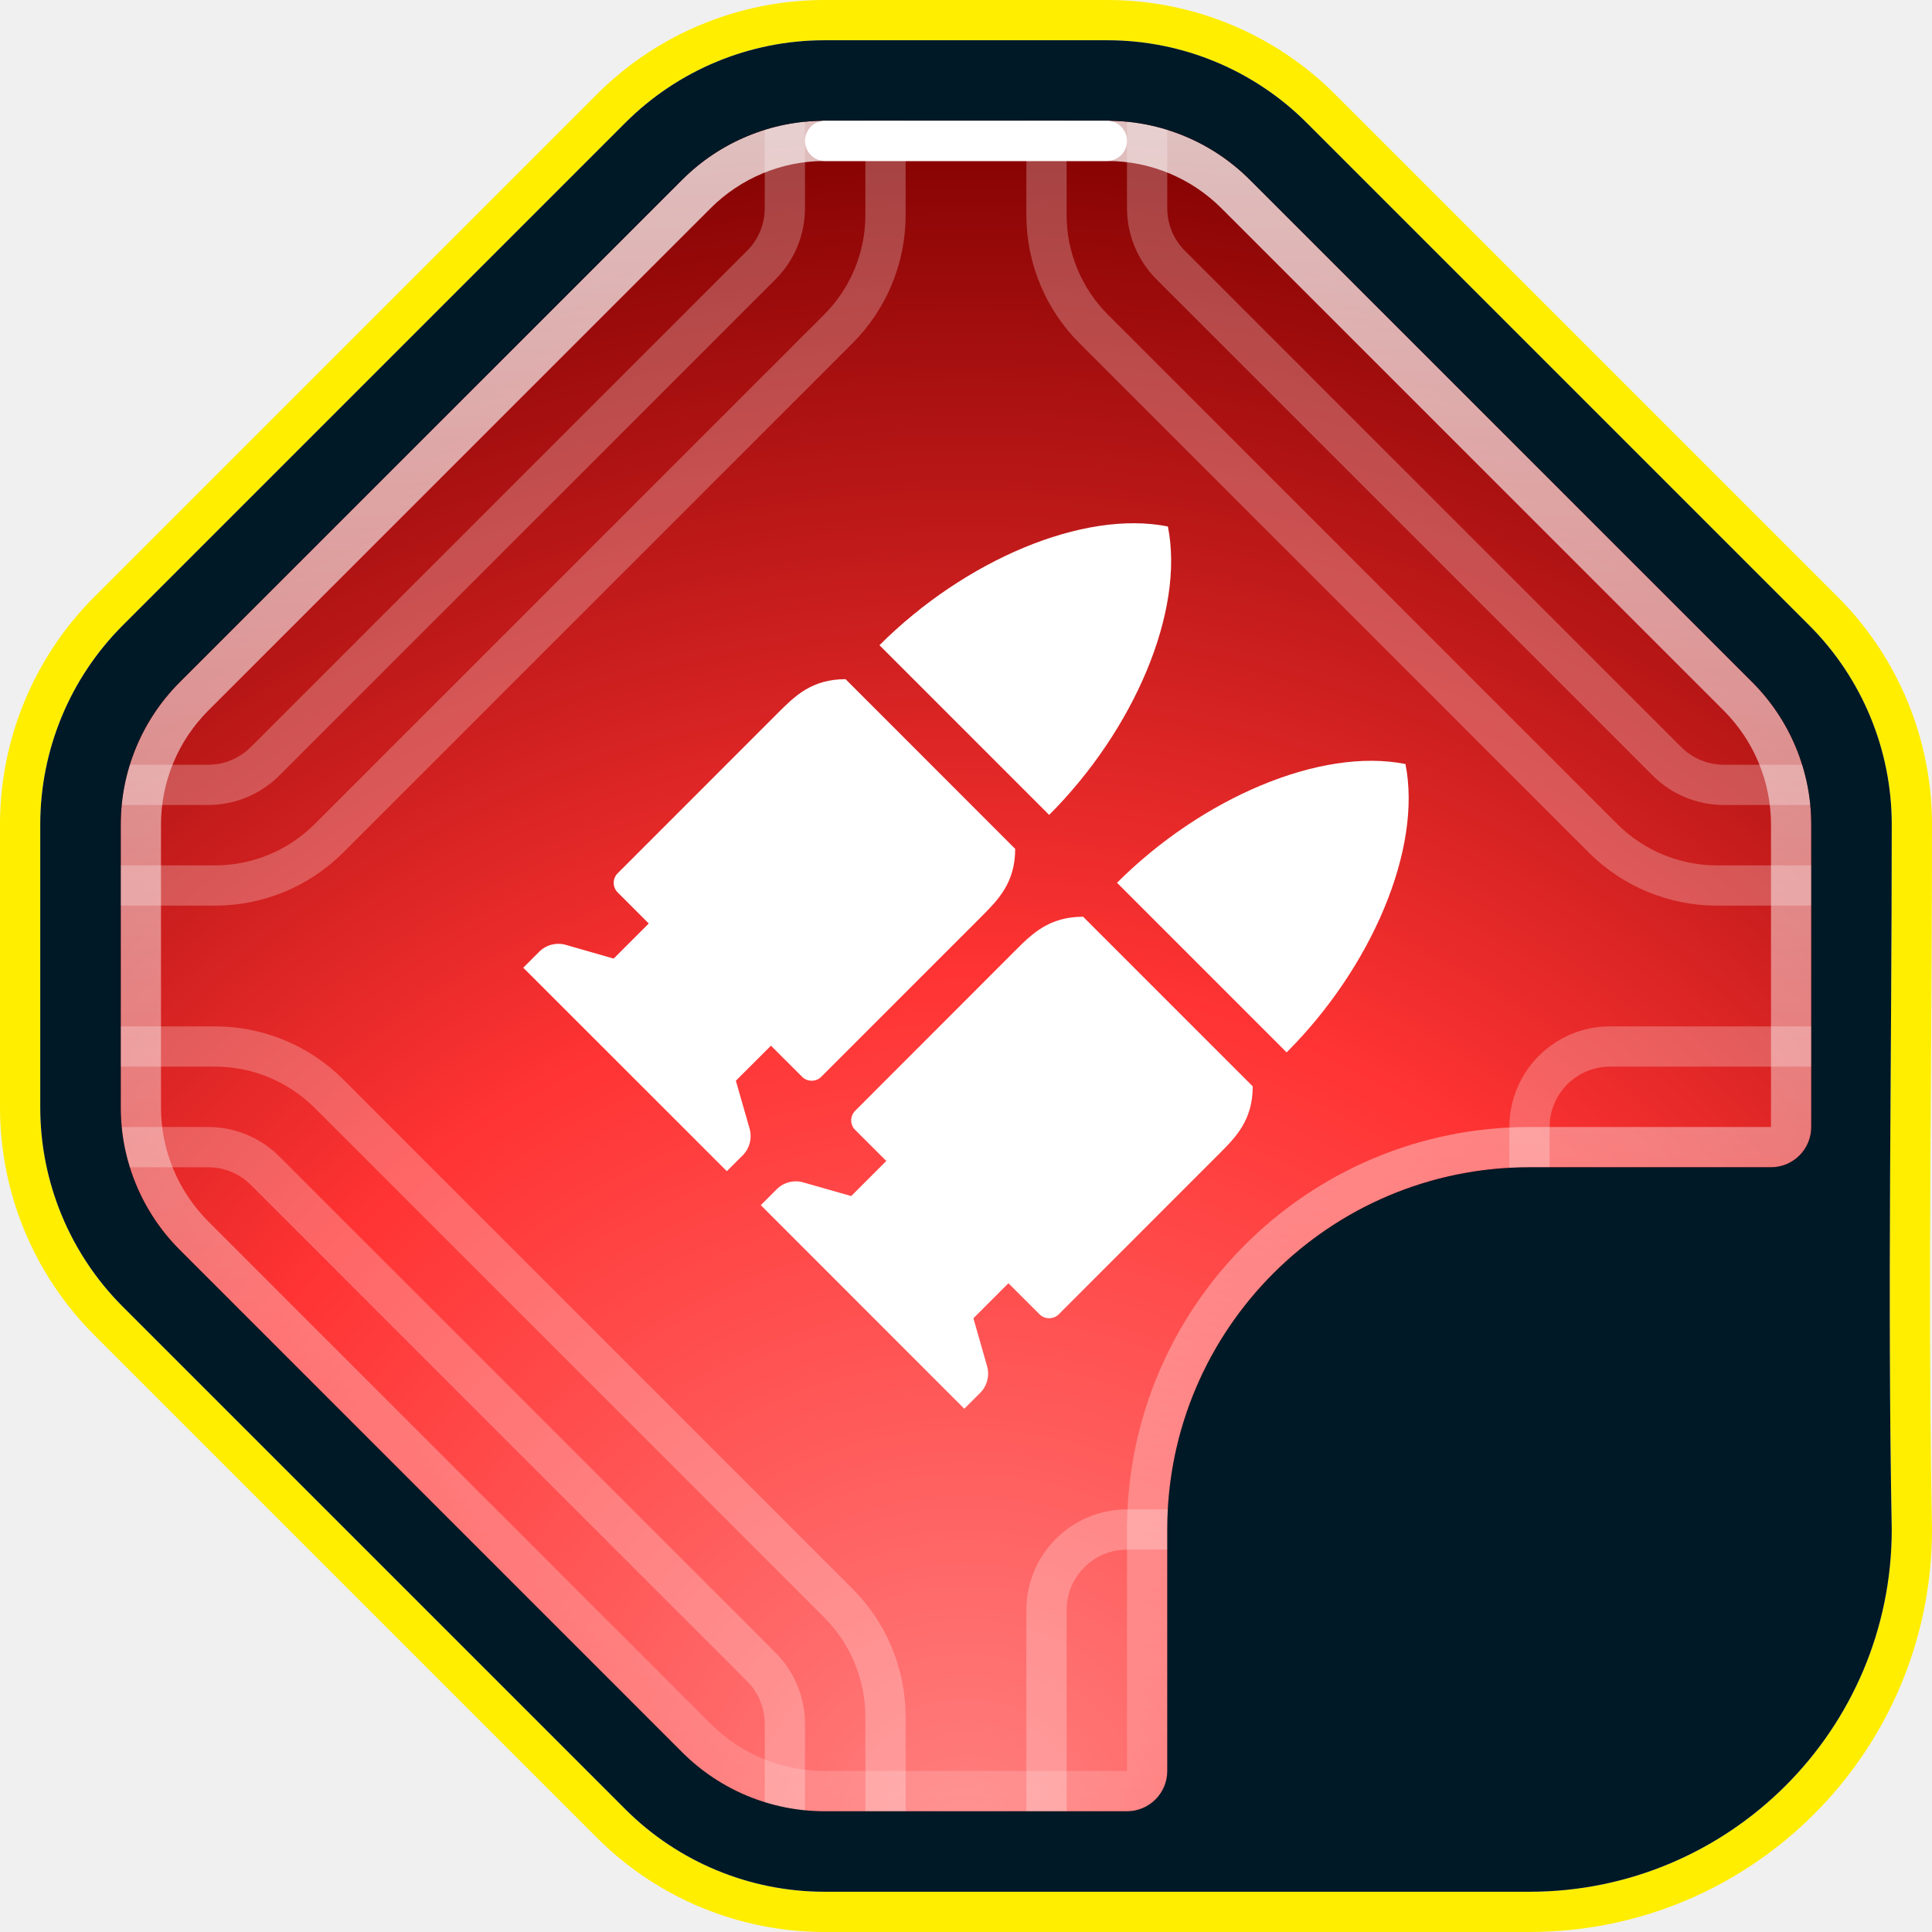
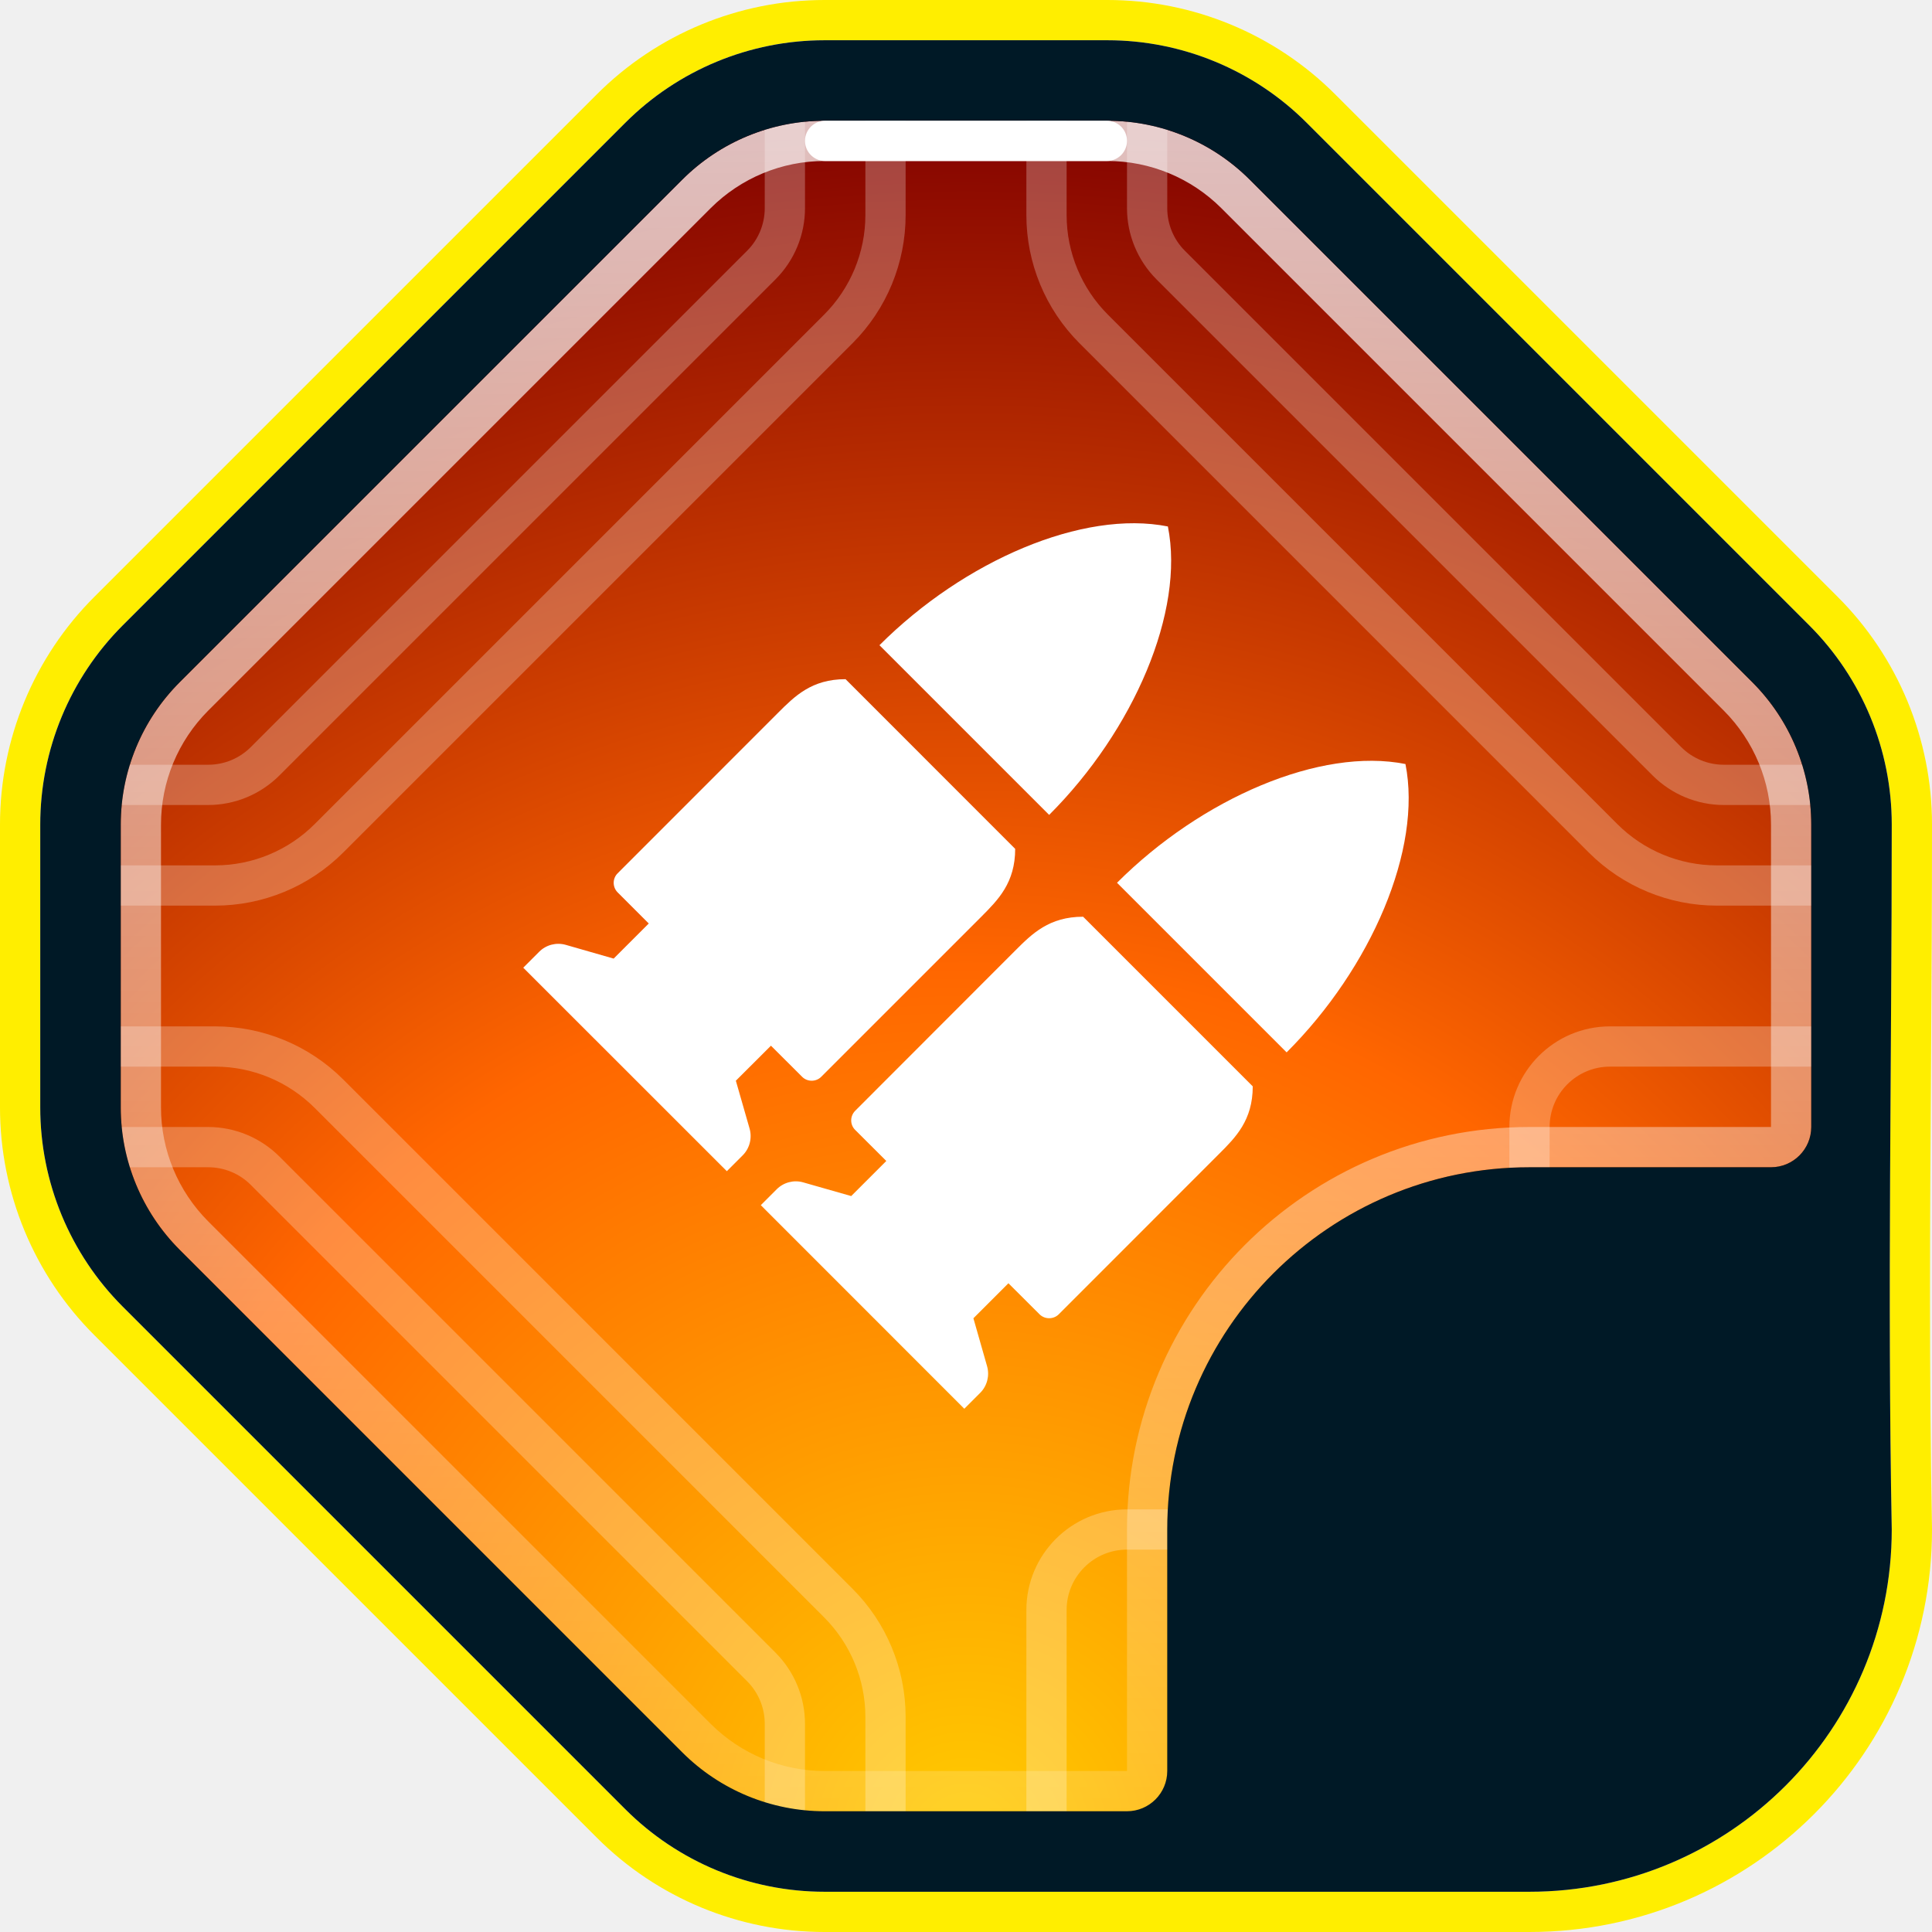
<svg xmlns="http://www.w3.org/2000/svg" width="24" height="24" viewBox="0 0 24 24" fill="none">
  <path fill-rule="evenodd" clip-rule="evenodd" d="M24 19C24 21.761 21.761 24 19 24H10.243C9.182 24 8.164 23.579 7.414 22.828L1.172 16.586C0.421 15.836 0 14.818 0 13.757V10.243C0 9.182 0.421 8.164 1.172 7.414L7.414 1.172C8.164 0.421 9.182 0 10.243 0H13.757C14.818 0 15.836 0.421 16.586 1.172L22.828 7.414C23.579 8.164 24 9.182 24 10.243C24 11.222 23.994 12.198 23.988 13.173C23.975 15.116 23.963 17.052 24 18.991L24 19ZM23.5 19C23.463 17.055 23.475 15.108 23.488 13.161C23.494 12.188 23.5 11.215 23.5 10.243C23.5 9.314 23.131 8.424 22.475 7.768L16.232 1.525C15.576 0.869 14.686 0.5 13.757 0.5H10.243C9.314 0.5 8.424 0.869 7.768 1.525L1.525 7.768C0.869 8.424 0.5 9.314 0.5 10.243V13.757C0.5 14.686 0.869 15.576 1.525 16.232L7.768 22.475C8.424 23.131 9.314 23.5 10.243 23.5H19C21.485 23.5 23.5 21.485 23.5 19Z" fill="#FFEE00" />
  <path d="M8.121 1.879L1.879 8.121C1.316 8.684 1 9.447 1 10.243V13.757C1 14.553 1.316 15.316 1.879 15.879L8.121 22.121C8.684 22.684 9.447 23 10.243 23H13.757C14.553 23 15.316 22.684 15.879 22.121L22.121 15.879C22.684 15.316 23 14.553 23 13.757V10.243C23 9.447 22.684 8.684 22.121 8.121L15.879 1.879C15.316 1.316 14.553 1 13.757 1H10.243C9.447 1 8.684 1.316 8.121 1.879Z" fill="url(#paint0_radial_37053_82468)" />
  <path d="M2.586 14C2.917 14 3.235 14.132 3.47 14.366L9.634 20.53C9.868 20.765 10 21.083 10 21.414V23H9.5V21.414C9.5 21.215 9.421 21.024 9.28 20.884L3.116 14.72C2.976 14.579 2.785 14.5 2.586 14.5H1V14H2.586ZM2.672 12.75C3.268 12.75 3.841 12.987 4.263 13.409L10.591 19.737C11.013 20.159 11.25 20.732 11.25 21.328V23H10.75V21.328C10.75 20.864 10.565 20.419 10.237 20.091L3.909 13.763C3.581 13.435 3.136 13.25 2.672 13.25H1V12.75H2.672ZM15 19.25H14C13.586 19.25 13.25 19.586 13.25 20V23H12.75V20C12.75 19.31 13.31 18.75 14 18.75H15V19.25ZM23 13.25H20C19.586 13.25 19.25 13.586 19.25 14V15H18.75V14C18.75 13.31 19.31 12.75 20 12.75H23V13.25ZM11.25 2.672C11.25 3.268 11.013 3.841 10.591 4.263L4.263 10.591C3.841 11.013 3.268 11.25 2.672 11.25H1V10.75H2.672C3.136 10.75 3.581 10.565 3.909 10.237L10.237 3.909C10.565 3.581 10.75 3.136 10.75 2.672V1H11.25V2.672ZM13.25 2.672C13.25 3.136 13.435 3.581 13.763 3.909L20.091 10.237C20.419 10.565 20.864 10.75 21.328 10.75H23V11.25H21.328C20.732 11.25 20.159 11.013 19.737 10.591L13.409 4.263C12.987 3.841 12.75 3.268 12.75 2.672V1H13.25V2.672ZM10 2.586C10 2.917 9.868 3.235 9.634 3.47L3.47 9.634C3.235 9.868 2.917 10 2.586 10H1V9.5H2.586C2.785 9.5 2.976 9.421 3.116 9.28L9.28 3.116C9.421 2.976 9.5 2.785 9.5 2.586V1H10V2.586ZM14.5 2.586C14.5 2.785 14.579 2.976 14.72 3.116L20.884 9.28C21.024 9.421 21.215 9.5 21.414 9.5H23V10H21.414C21.083 10 20.765 9.868 20.53 9.634L14.366 3.47C14.132 3.235 14 2.917 14 2.586V1H14.5V2.586Z" fill="white" fill-opacity="0.25" />
  <path fill-rule="evenodd" clip-rule="evenodd" d="M10.243 2C9.712 2 9.204 2.211 8.828 2.586L2.586 8.828C2.211 9.204 2 9.712 2 10.243V13.757C2 14.288 2.211 14.796 2.586 15.172L8.828 21.414C9.204 21.789 9.712 22 10.243 22H14V19C14 16.239 16.239 14 19 14H22V10.243C22 9.712 21.789 9.204 21.414 8.828L15.172 2.586C14.796 2.211 14.288 2 13.757 2H10.243ZM10.243 1.5C9.58 1.5 8.944 1.763 8.475 2.232L2.232 8.475C1.763 8.944 1.5 9.58 1.5 10.243V13.757C1.5 14.42 1.763 15.056 2.232 15.525L8.475 21.768C8.944 22.237 9.58 22.5 10.243 22.5H14C14.276 22.5 14.5 22.276 14.5 22V19C14.5 16.515 16.515 14.5 19 14.5H22C22.276 14.5 22.5 14.276 22.5 14V10.243C22.5 9.58 22.237 8.944 21.768 8.475L15.525 2.232C15.056 1.763 14.42 1.5 13.757 1.5H10.243Z" fill="url(#paint1_linear_37053_82468)" />
  <path d="M15.562 13.495C15.562 13.916 15.351 14.128 15.14 14.338L13.152 16.327C13.088 16.391 12.979 16.392 12.914 16.327L12.527 15.941L12.092 16.376L12.262 16.972C12.295 17.089 12.263 17.216 12.176 17.303L11.979 17.5L9.451 14.971L9.648 14.774C9.734 14.688 9.86 14.654 9.978 14.688L10.574 14.858L11.01 14.422L10.623 14.036C10.557 13.971 10.558 13.864 10.624 13.798L12.611 11.809C12.822 11.598 13.033 11.388 13.455 11.388L15.562 13.495Z" fill="white" />
  <path d="M12.611 10.545C12.611 10.966 12.4 11.177 12.19 11.388L10.202 13.376C10.138 13.441 10.029 13.442 9.964 13.376L9.577 12.99L9.141 13.425L9.312 14.021C9.345 14.139 9.312 14.266 9.226 14.352L9.029 14.549L6.5 12.021L6.697 11.824C6.783 11.737 6.91 11.704 7.027 11.737L7.623 11.908L8.059 11.472L7.673 11.086C7.607 11.02 7.607 10.913 7.673 10.848L9.661 8.859C9.872 8.648 10.082 8.437 10.504 8.437L12.611 10.545Z" fill="white" />
  <path d="M13.876 10.966C14.93 9.913 16.405 9.281 17.459 9.491C17.669 10.545 17.037 12.02 15.983 13.073L13.876 10.966Z" fill="white" />
  <path d="M10.925 8.015C11.979 6.962 13.454 6.33 14.508 6.54C14.719 7.594 14.086 9.07 13.033 10.123L10.925 8.015Z" fill="white" />
  <path fill-rule="evenodd" clip-rule="evenodd" d="M10.243 23.5C9.314 23.5 8.424 23.131 7.768 22.475L1.525 16.232C0.869 15.576 0.5 14.686 0.5 13.757V10.243C0.5 9.314 0.869 8.424 1.525 7.768L7.768 1.525C8.424 0.869 9.314 0.5 10.243 0.5H13.757C14.686 0.5 15.576 0.869 16.232 1.525L22.475 7.768C23.131 8.424 23.5 9.314 23.5 10.243C23.5 13.161 23.445 16.083 23.5 19C23.5 21.485 21.485 23.5 19 23.5C15.979 23.5 13.28 23.5 10.243 23.5ZM8.475 2.232C8.944 1.763 9.58 1.5 10.243 1.5H13.757C14.42 1.5 15.056 1.763 15.525 2.232L21.768 8.475C22.237 8.944 22.5 9.58 22.5 10.243V14C22.5 14.276 22.276 14.5 22 14.5H19C16.515 14.5 14.5 16.515 14.5 19V22C14.5 22.276 14.276 22.5 14 22.5H10.243C9.58 22.5 8.944 22.237 8.475 21.768L2.232 15.525C1.763 15.056 1.5 14.42 1.5 13.757V10.243C1.5 9.58 1.763 8.944 2.232 8.475L8.475 2.232Z" fill="#001926" />
  <rect x="10" y="1.5" width="4" height="0.5" rx="0.25" fill="white" />
  <defs>
    <radialGradient id="paint0_radial_37053_82468" cx="0" cy="0" r="1" gradientUnits="userSpaceOnUse" gradientTransform="translate(12 23) rotate(-90) scale(22)">
-       <stop stop-color="#FF8080" />
-       <stop offset="0.496" stop-color="#FF3333" />
+       <stop stop-color="#FFCC00" />
+       <stop offset="0.5" stop-color="#FF6600" />
      <stop offset="1" stop-color="#800000" />
    </radialGradient>
    <linearGradient id="paint1_linear_37053_82468" x1="12" y1="1.5" x2="12" y2="22.5" gradientUnits="userSpaceOnUse">
      <stop stop-color="white" stop-opacity="0.75" />
      <stop offset="1" stop-color="white" stop-opacity="0.15" />
    </linearGradient>
  </defs>
</svg>
